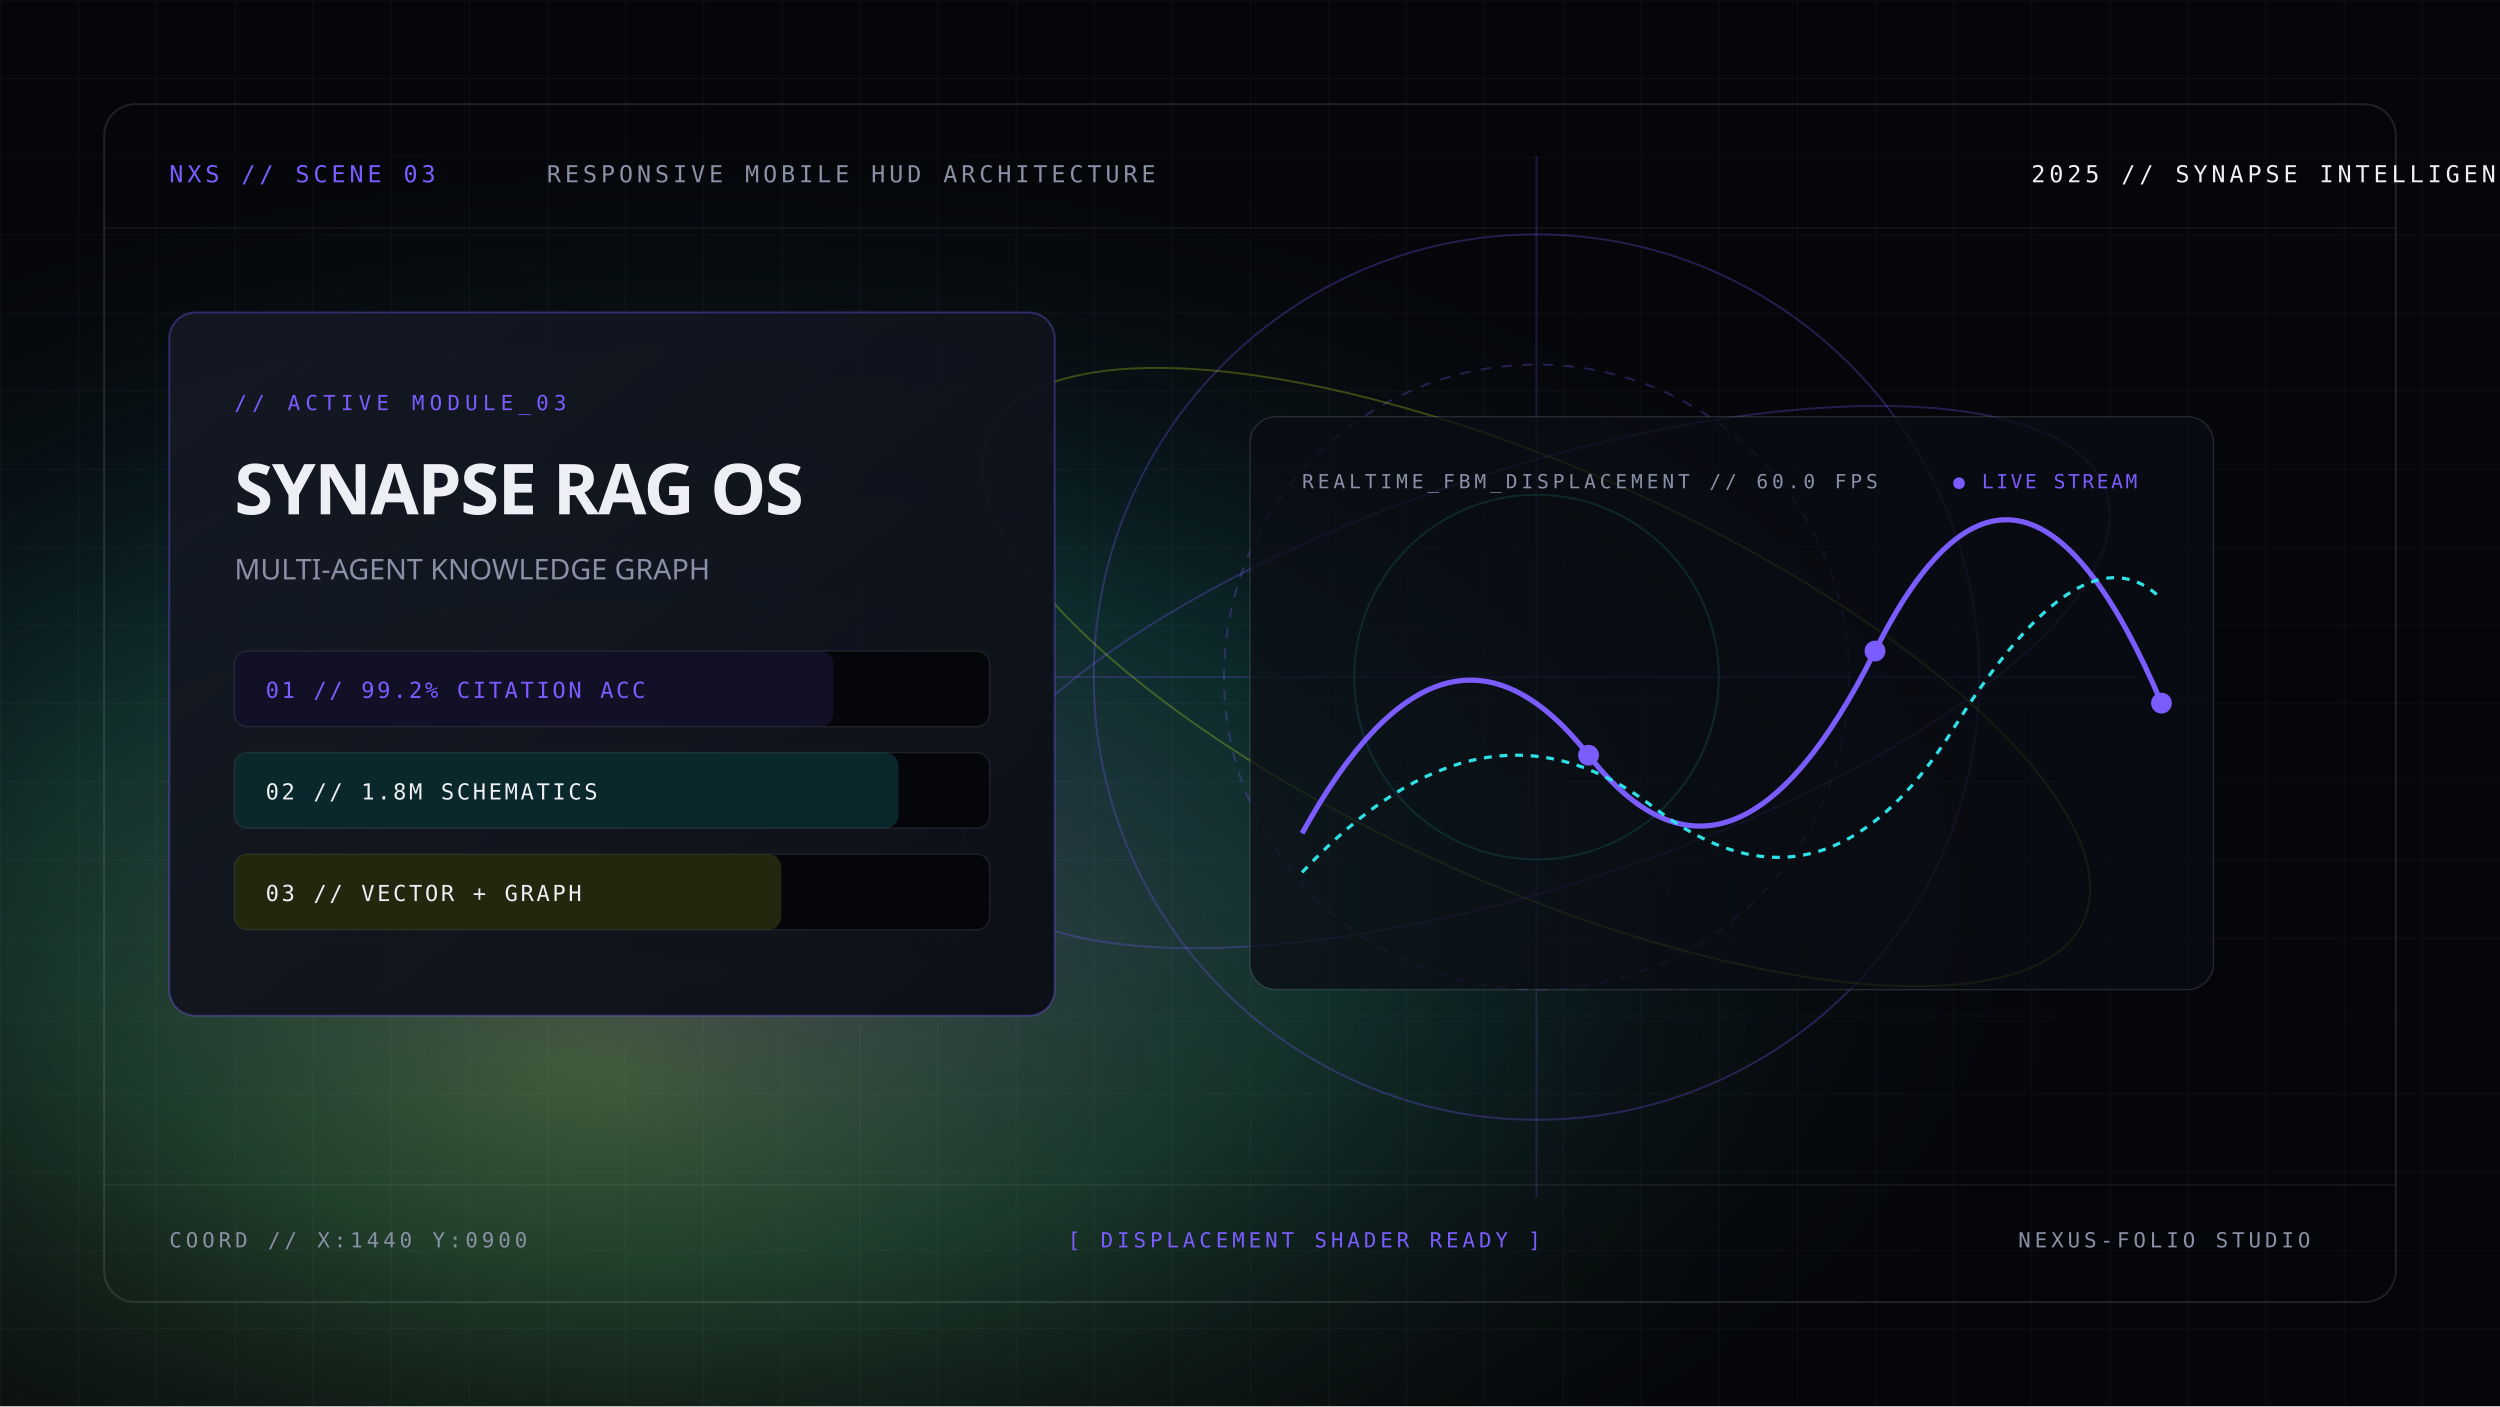
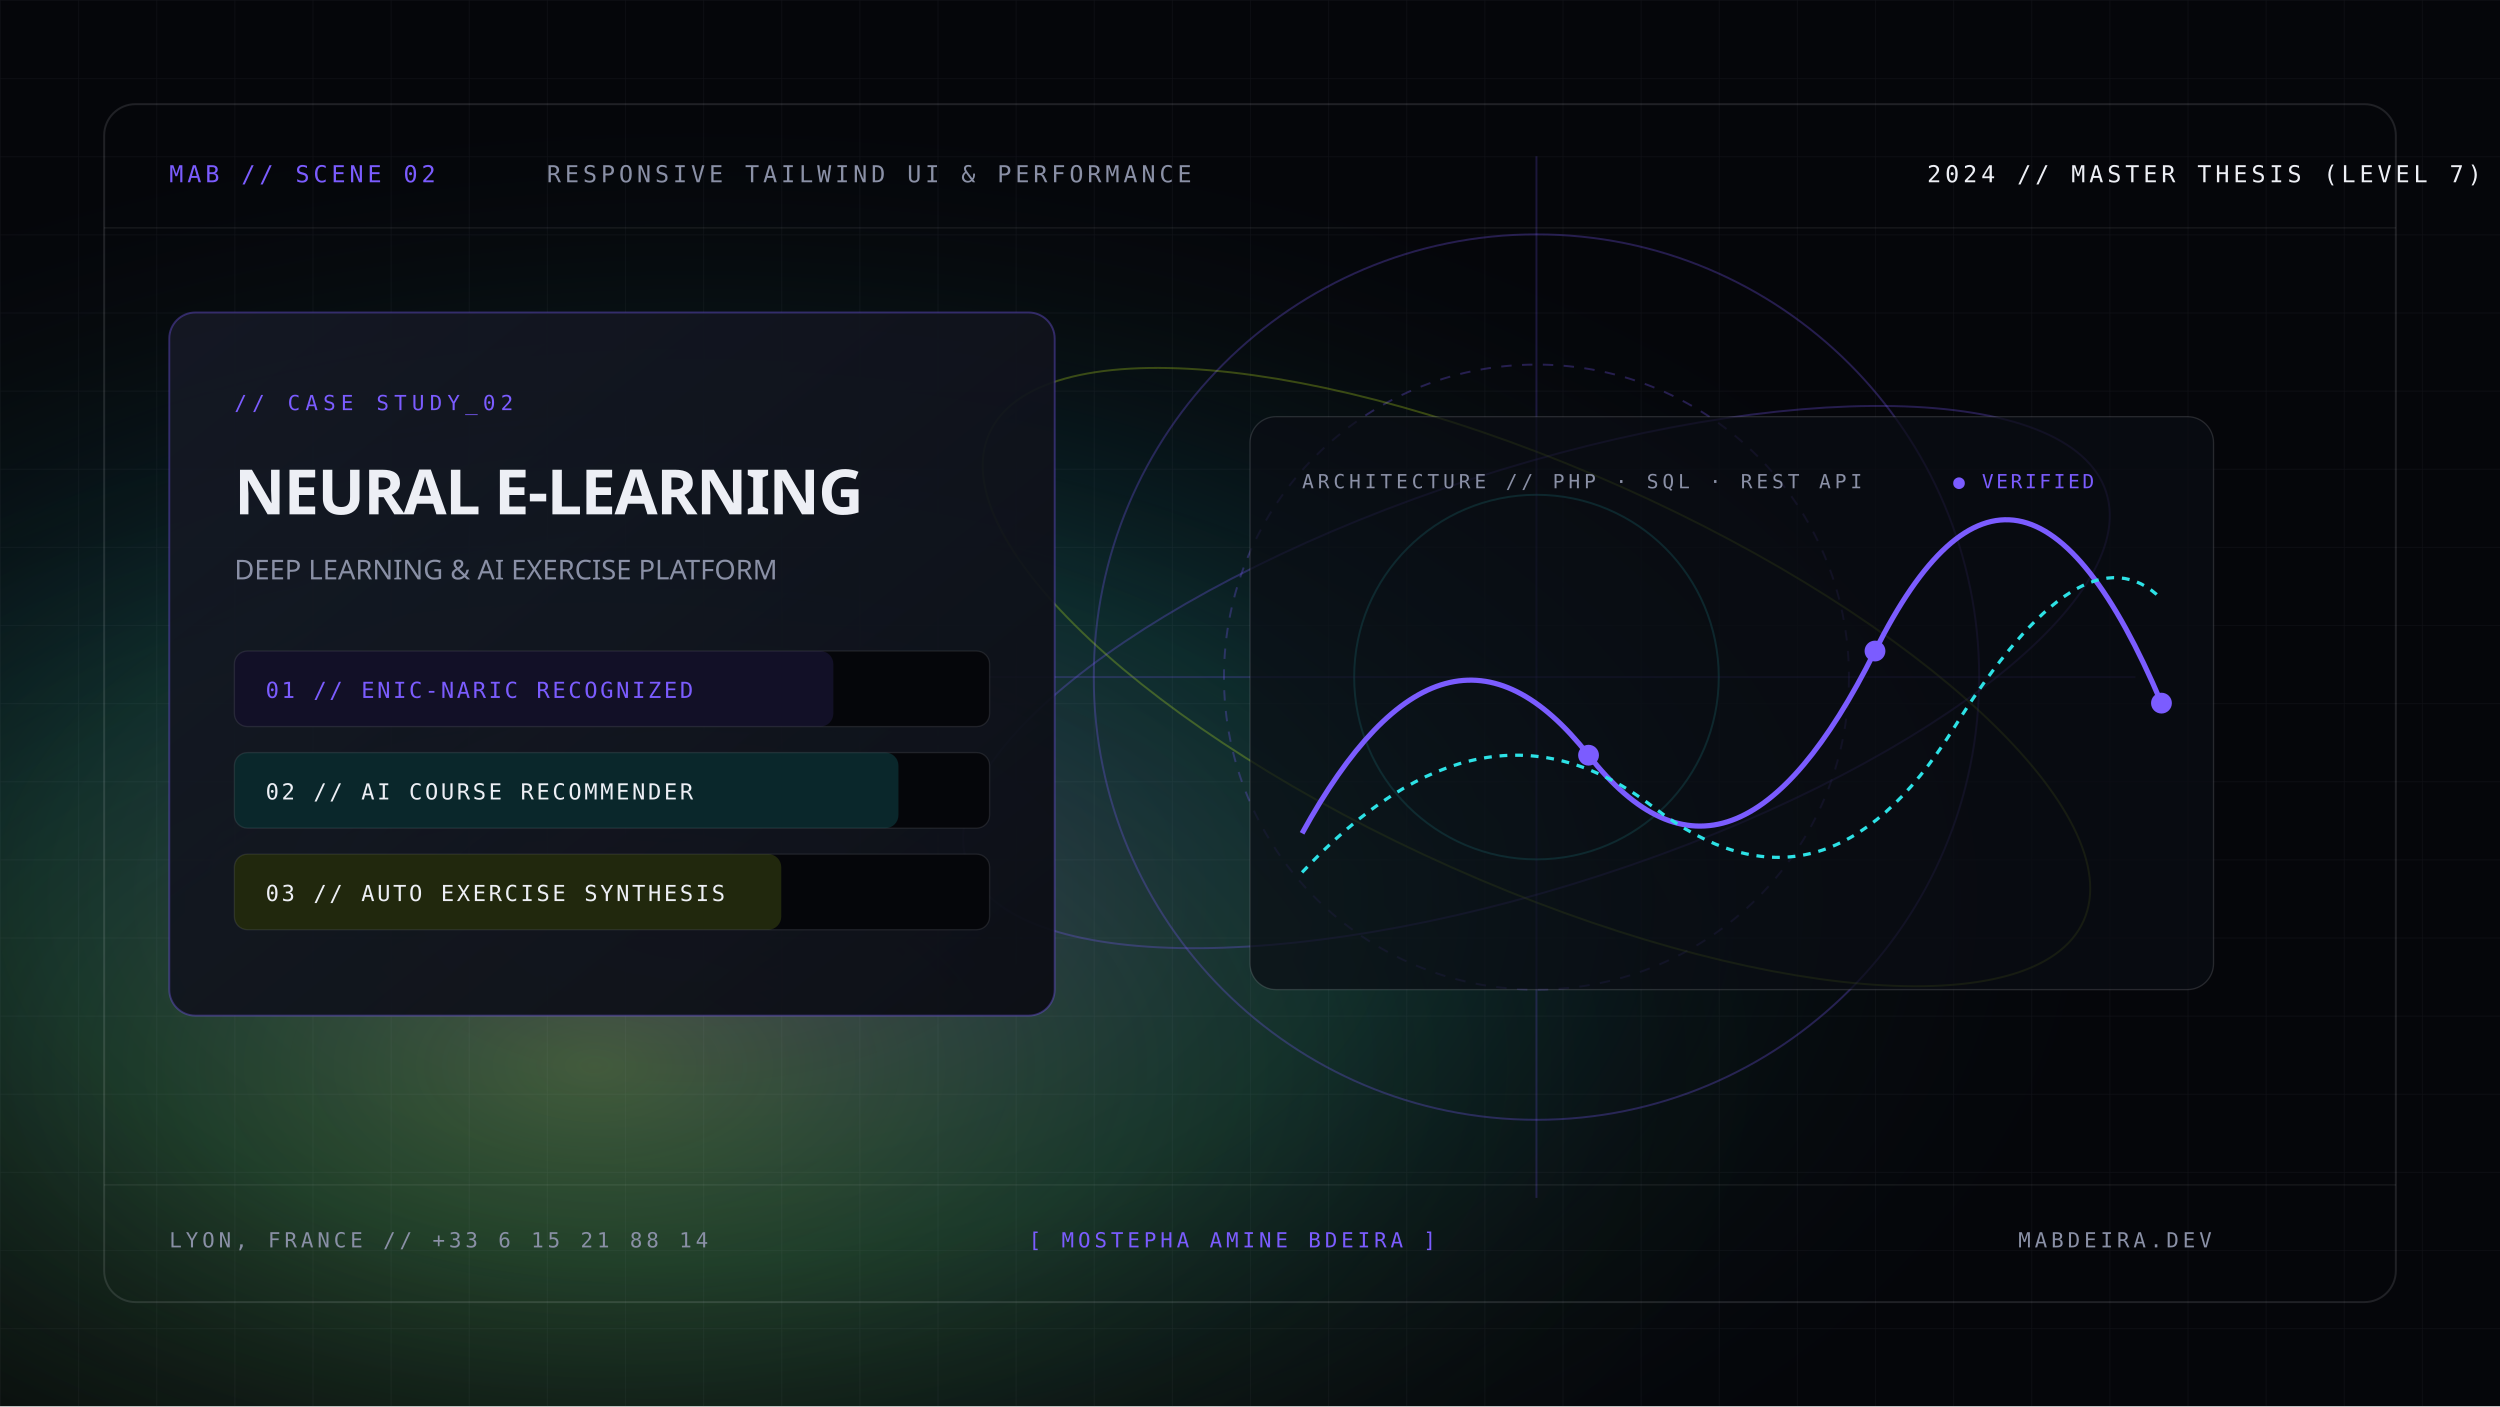
<svg xmlns="http://www.w3.org/2000/svg" viewBox="0 0 1920 1080" width="1920" height="1080">
  <defs>
-     <radialGradient id="glowA_03_detail-02" cx="28%" cy="64%" r="58%">
+     <radialGradient id="glowA_02_detail-02" cx="28%" cy="64%" r="58%">
      <stop offset="0%" stop-color="#7B5CFF" stop-opacity="0.34" />
      <stop offset="45%" stop-color="#2DE2E6" stop-opacity="0.16" />
      <stop offset="100%" stop-color="#05060A" stop-opacity="0" />
    </radialGradient>
-     <radialGradient id="glowB_03_detail-02" cx="24%" cy="76%" r="50%">
+     <radialGradient id="glowB_02_detail-02" cx="24%" cy="76%" r="50%">
      <stop offset="0%" stop-color="#D4FF1F" stop-opacity="0.22" />
      <stop offset="100%" stop-color="#05060A" stop-opacity="0" />
    </radialGradient>
-     <linearGradient id="panelGrad_03" x1="0%" y1="0%" x2="100%" y2="100%">
+     <linearGradient id="panelGrad_02" x1="0%" y1="0%" x2="100%" y2="100%">
      <stop offset="0%" stop-color="#151925" stop-opacity="0.9" />
      <stop offset="100%" stop-color="#0B0D14" stop-opacity="0.95" />
    </linearGradient>
-     <pattern id="grid_03" width="60" height="60" patternUnits="userSpaceOnUse">
+     <pattern id="grid_02" width="60" height="60" patternUnits="userSpaceOnUse">
      <path d="M 60 0 L 0 0 0 60" fill="none" stroke="#EDEFF5" stroke-width="1" stroke-opacity="0.05" />
    </pattern>
  </defs>
  <rect width="1920" height="1080" fill="#05060A" />
-   <rect width="1920" height="1080" fill="url(#glowA_03_detail-02)" />
-   <rect width="1920" height="1080" fill="url(#glowB_03_detail-02)" />
-   <rect width="1920" height="1080" fill="url(#grid_03)" />
+   <rect width="1920" height="1080" fill="url(#glowA_02_detail-02)" />
+   <rect width="1920" height="1080" fill="url(#glowB_02_detail-02)" />
+   <rect width="1920" height="1080" fill="url(#grid_02)" />
  <g stroke="#7B5CFF" stroke-opacity="0.28" fill="none" stroke-width="1.5">
    <circle cx="1180" cy="520" r="340" />
    <circle cx="1180" cy="520" r="240" stroke-dasharray="8 8" />
    <circle cx="1180" cy="520" r="140" stroke="#2DE2E6" stroke-opacity="0.45" />
    <ellipse cx="1180" cy="520" rx="460" ry="160" transform="rotate(-18 1180 520)" />
    <ellipse cx="1180" cy="520" rx="460" ry="160" transform="rotate(24 1180 520)" stroke="#D4FF1F" stroke-opacity="0.25" />
    <line x1="720" y1="520" x2="1640" y2="520" stroke-opacity="0.2" />
    <line x1="1180" y1="120" x2="1180" y2="920" stroke-opacity="0.2" />
  </g>
  <rect x="80" y="80" width="1760" height="920" rx="24" fill="none" stroke="#EDEFF5" stroke-opacity="0.12" stroke-width="1.5" />
  <g font-family="JetBrains Mono, monospace" font-size="18" fill="#8A90A6" letter-spacing="3">
-     <text x="130" y="140" fill="#7B5CFF">NXS // SCENE 03</text>
-     <text x="420" y="140">RESPONSIVE MOBILE HUD ARCHITECTURE</text>
-     <text x="1560" y="140" fill="#EDEFF5">2025 // SYNAPSE INTELLIGENCE</text>
+     <text x="130" y="140" fill="#7B5CFF">MAB // SCENE 02</text>
+     <text x="420" y="140">RESPONSIVE TAILWIND UI &amp; PERFORMANCE</text>
+     <text x="1480" y="140" fill="#EDEFF5">2024 // MASTER THESIS (LEVEL 7)</text>
  </g>
  <line x1="80" y1="175" x2="1840" y2="175" stroke="#EDEFF5" stroke-opacity="0.08" />
-   <rect x="130" y="240" width="680" height="540" rx="20" fill="url(#panelGrad_03)" stroke="#7B5CFF" stroke-opacity="0.35" stroke-width="1.5" />
-   <text x="180" y="315" font-family="JetBrains Mono, monospace" font-size="16" fill="#7B5CFF" letter-spacing="4">// ACTIVE MODULE_03</text>
-   <text x="180" y="395" font-family="Unbounded, Syne, sans-serif" font-weight="800" font-size="54" fill="#EDEFF5" letter-spacing="-1">SYNAPSE RAG OS</text>
-   <text x="180" y="445" font-family="Inter Tight, sans-serif" font-size="22" fill="#8A90A6">MULTI-AGENT KNOWLEDGE GRAPH</text>
+   <rect x="130" y="240" width="680" height="540" rx="20" fill="url(#panelGrad_02)" stroke="#7B5CFF" stroke-opacity="0.35" stroke-width="1.5" />
+   <text x="180" y="315" font-family="JetBrains Mono, monospace" font-size="16" fill="#7B5CFF" letter-spacing="4">// CASE STUDY_02</text>
+   <text x="180" y="395" font-family="Unbounded, Syne, sans-serif" font-weight="800" font-size="48" fill="#EDEFF5" letter-spacing="-1">NEURAL E-LEARNING</text>
+   <text x="180" y="445" font-family="Inter Tight, sans-serif" font-size="21" fill="#8A90A6">DEEP LEARNING &amp; AI EXERCISE PLATFORM</text>
  <g transform="translate(180, 500)">
    <rect x="0" y="0" width="580" height="58" rx="10" fill="#05060A" stroke="#EDEFF5" stroke-opacity="0.1" />
    <rect x="0" y="0" width="460" height="58" rx="10" fill="#7B5CFF" fill-opacity="0.12" />
-     <text x="24" y="36" font-family="JetBrains Mono, monospace" font-size="17" fill="#7B5CFF" letter-spacing="2">01 // 99.2% CITATION ACC</text>
+     <text x="24" y="36" font-family="JetBrains Mono, monospace" font-size="17" fill="#7B5CFF" letter-spacing="2">01 // ENIC-NARIC RECOGNIZED</text>
    <rect x="0" y="78" width="580" height="58" rx="10" fill="#05060A" stroke="#EDEFF5" stroke-opacity="0.1" />
    <rect x="0" y="78" width="510" height="58" rx="10" fill="#2DE2E6" fill-opacity="0.15" />
-     <text x="24" y="114" font-family="JetBrains Mono, monospace" font-size="17" fill="#EDEFF5" letter-spacing="2">02 // 1.8M SCHEMATICS</text>
+     <text x="24" y="114" font-family="JetBrains Mono, monospace" font-size="17" fill="#EDEFF5" letter-spacing="2">02 // AI COURSE RECOMMENDER</text>
    <rect x="0" y="156" width="580" height="58" rx="10" fill="#05060A" stroke="#EDEFF5" stroke-opacity="0.1" />
    <rect x="0" y="156" width="420" height="58" rx="10" fill="#D4FF1F" fill-opacity="0.14" />
-     <text x="24" y="192" font-family="JetBrains Mono, monospace" font-size="17" fill="#EDEFF5" letter-spacing="2">03 // VECTOR + GRAPH</text>
+     <text x="24" y="192" font-family="JetBrains Mono, monospace" font-size="17" fill="#EDEFF5" letter-spacing="2">03 // AUTO EXERCISE SYNTHESIS</text>
  </g>
  <g transform="translate(960, 320)">
    <rect x="0" y="0" width="740" height="440" rx="20" fill="#0B0D14" fill-opacity="0.72" stroke="#EDEFF5" stroke-opacity="0.14" />
    <path d="M 40 320 Q 150 120, 260 260 T 480 180 T 700 220" fill="none" stroke="#7B5CFF" stroke-width="4" />
    <path d="M 40 350 Q 180 200, 310 300 T 540 240 T 700 140" fill="none" stroke="#2DE2E6" stroke-width="2.5" stroke-dasharray="6 6" />
    <circle cx="260" cy="260" r="8" fill="#7B5CFF" />
    <circle cx="480" cy="180" r="8" fill="#7B5CFF" />
    <circle cx="700" cy="220" r="8" fill="#7B5CFF" />
-     <text x="40" y="55" font-family="JetBrains Mono, monospace" font-size="15" fill="#8A90A6" letter-spacing="3">REALTIME_FBM_DISPLACEMENT // 60.0 FPS</text>
-     <text x="540" y="55" font-family="JetBrains Mono, monospace" font-size="15" fill="#7B5CFF" letter-spacing="2">● LIVE STREAM</text>
+     <text x="40" y="55" font-family="JetBrains Mono, monospace" font-size="15" fill="#8A90A6" letter-spacing="3">ARCHITECTURE // PHP · SQL · REST API</text>
+     <text x="540" y="55" font-family="JetBrains Mono, monospace" font-size="15" fill="#7B5CFF" letter-spacing="2">● VERIFIED</text>
  </g>
  <line x1="80" y1="910" x2="1840" y2="910" stroke="#EDEFF5" stroke-opacity="0.08" />
  <g font-family="JetBrains Mono, monospace" font-size="16" fill="#8A90A6" letter-spacing="3">
-     <text x="130" y="958">COORD // X:1440 Y:0900</text>
-     <text x="820" y="958" fill="#7B5CFF">[ DISPLACEMENT SHADER READY ]</text>
-     <text x="1550" y="958">NEXUS-FOLIO STUDIO</text>
+     <text x="130" y="958">LYON, FRANCE // +33 6 15 21 88 14</text>
+     <text x="790" y="958" fill="#7B5CFF">[ MOSTEPHA AMINE BDEIRA ]</text>
+     <text x="1550" y="958">MABDEIRA.DEV</text>
  </g>
</svg>
